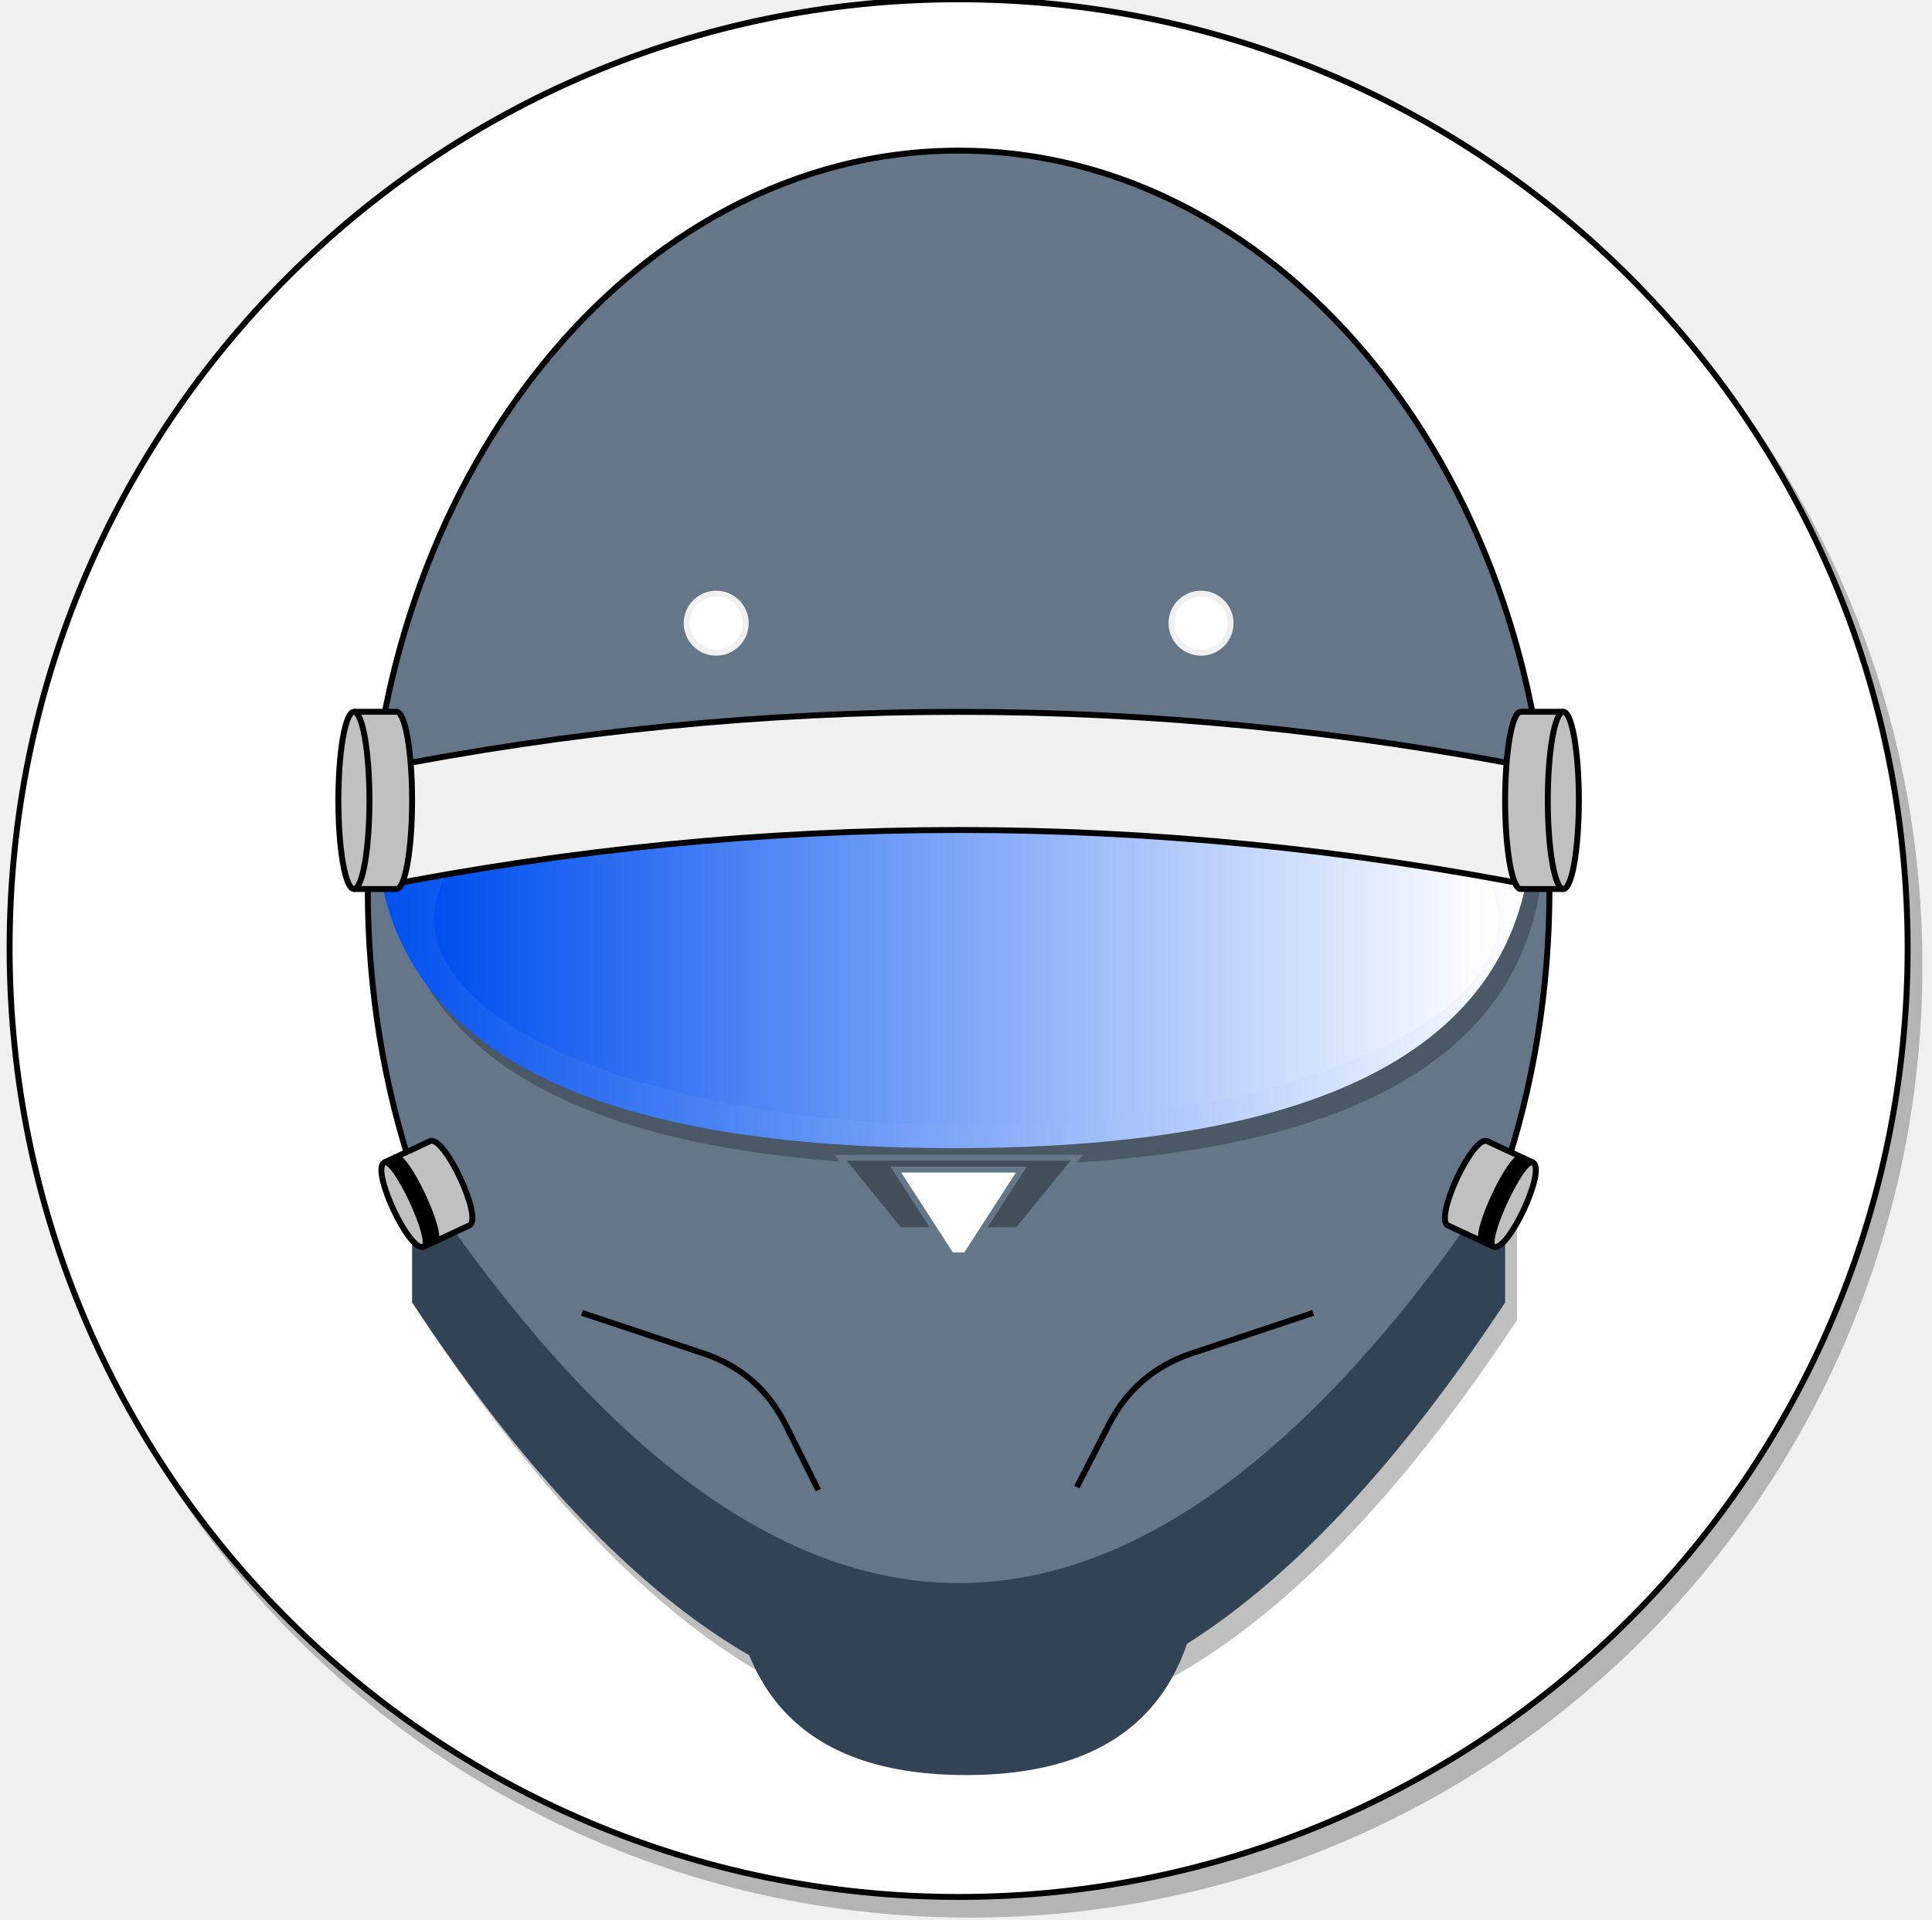
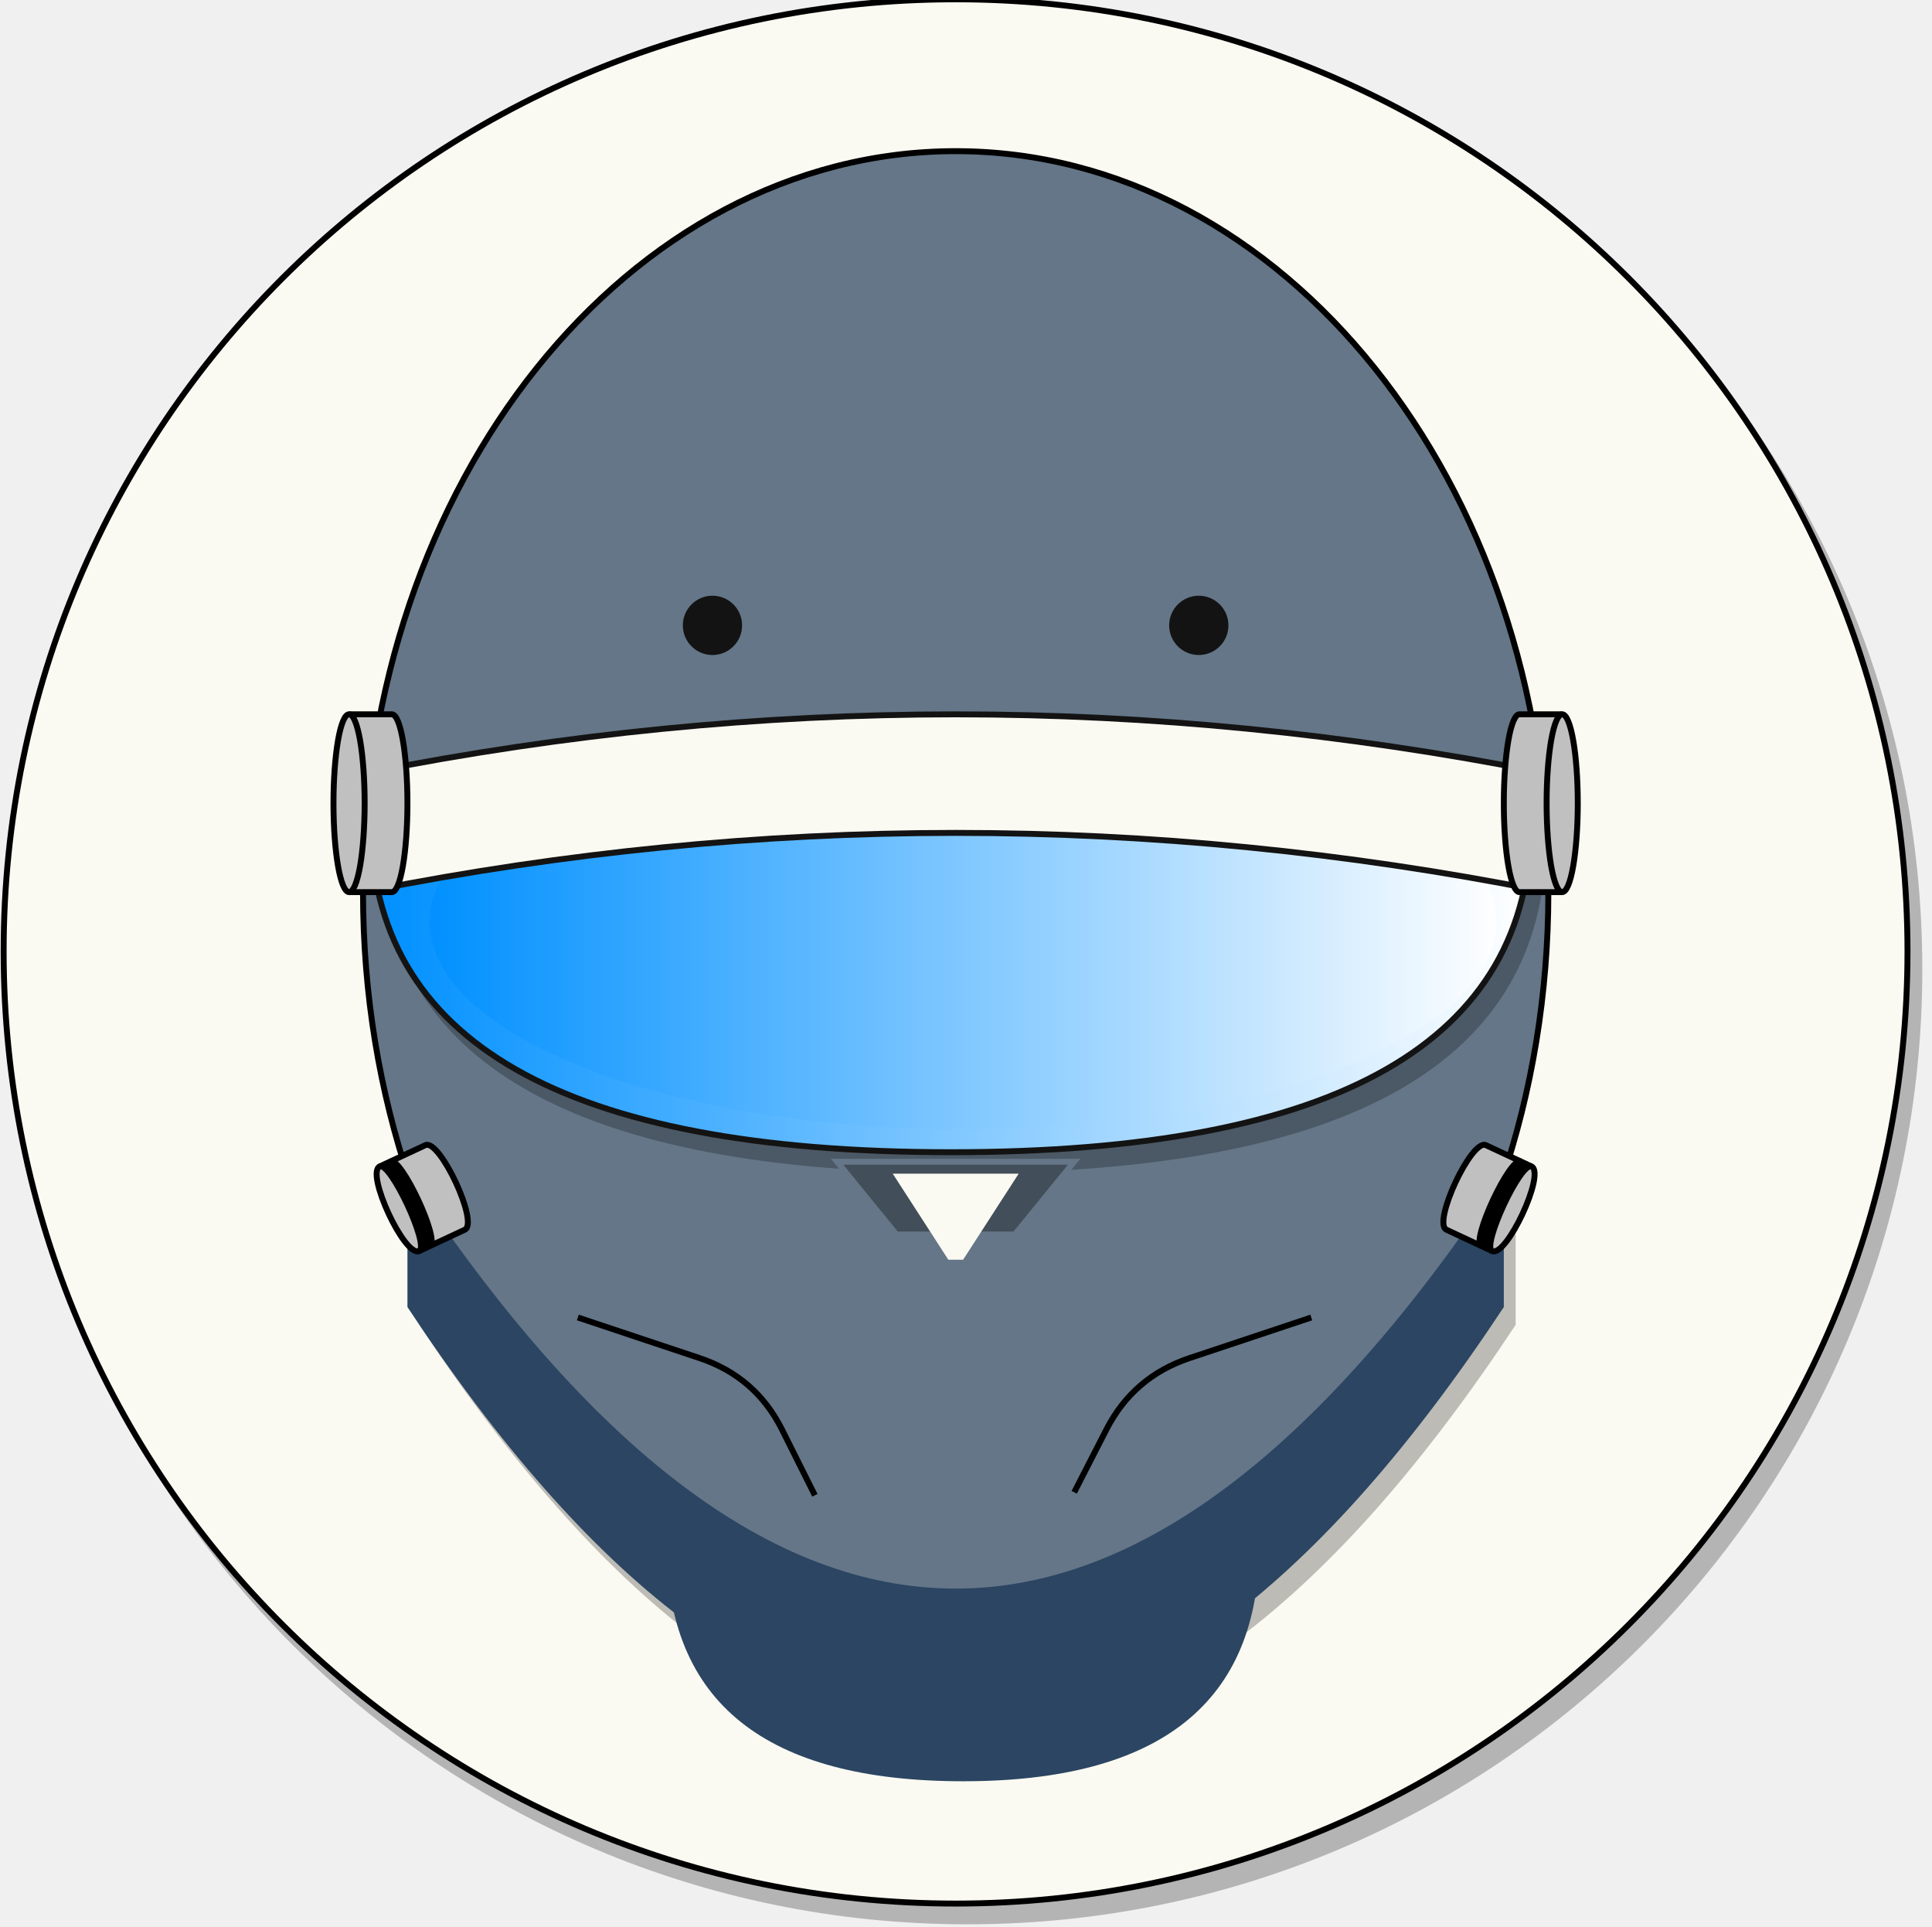
- <svg xmlns="http://www.w3.org/2000/svg" version="1.1" width="327px" height="325px" viewBox="-0.5 -0.5 327 325" content="&lt;mxfile&gt;&lt;diagram id=&quot;7xiq3FgycFcWLTRJMLUd&quot; name=&quot;Page-1&quot;&gt;7VrLkto4FP0ati49/VimaUgWmZlU9WLWii1A1caiZNFAf/1IWH5hY0zanWQqbaoofGVL8j3nPs0Mz7fHz4rtNn/JhKczBJLjDD/OECI4Mt9WcCoEfkgLwVqJpBDBWvAkXrkTAifdi4TnhcyJtJSpFru8dXcss4zHuiVjSslD+96VTNur7tiadwRPMUu70n9FojeFNKSgln/hYr0pV4bAjWxZebET5BuWyENDhBczPFdS6uLX9jjnqdVdqZfivuWV0Wpjimd61A3lRl5YundP53amT+XjmluMZs3Jw2EjNH/asdiOHAy2RrbR29ScQfOT5btC3Stx5GaFh+rx7Gj+zHVsHx+Yk5XM9JJtRWop8HUfi4SZRecyy6Vd9jzugA/d6VymUp13hAGgYLG0c2oln3lrxB7VSAmPXX8l0rRx5fJ8GPlasUTwev5MZnYHiVDmYYTMjCiXezvNQ1e9TuMvXGl+bIicuj9zueVancwlbhSFoQedjh39cRR5OCxEh5pPGEEPOcPYNOjUlDPH5HW1Tg22+eHw7seeTIj8hW59Evhh0MVtdT6GcSspAy4pM4HyMQm9gLaUT0pVNjSPAPAA7GoelRb+FrXDERZnlLCzP49WPQN6tnbArT6V1MxxNQKj9e6YvuNKmMfgyuIrsrUZoYPGe2kxzRXKsceG+WRSTWU+pHRYJXx+WEHVQJBSL8JdAGFEvRC+HUOCxmOYMM2etFTnmHLbjozjdH4Pjnegc7lXgiuzgb/5oQv/chkt4EPHKfpdQmFIMCXXnWIvf5IeqPPiGYKpDJf6lc9zyNMo8LqmC8MejxkhbwJ/CQH9KbGy4/haUH/h6QvXImbtIAlxX5RsxcImIYD9XMCf8BXbp/o6+FOYL0Be0I5+tEyOmiiCHtudwvcG4b3O977Ad8t++rwjZ7keY1plEtIiyhSYwLZL9f0uIGEPIGSSYOh/2NRb8QuJV/L6V9gUiO4LhrkJhiPA/JnYVSMX5jwH9nMdvUbahej71QwUVwGsCn64SmSbGFfXtVCmXkAmALosW/5soDG+RHrC9BbT3wPpYDzS2gDKX6W9t64kmvJvtfCH099havxA/+AaQarK9Wb/gCCyoNG4/sGBFyHePdlUgRt1qllqChzSbSWQPt+PPBRMwBU8wivwLPlk+261dpqgj4fy7GTvN/aruuZJq9HX1XSzpOzRYSlTPDXu4aXdHuzTqlvhmxRmJzWQpogN/HYSRrtNHhNRVMzdvc2m3sV0FHSnQ7ASldNpptZcd6YzQLFT47KdvSAf2HzQXQ1Xq9UsKuatOVVpeRzNwjE0G5soDviVboNl0dckvNXyGErqp4gTfjtnp6gn4etL2oMpMj48pnX4YfJDJo9D6oHmcdtex5o/QcNT0/dzBXB45XdwCwSPz1Te1IlTcp8ltqh8HO5Svz+1b7/ZKCvRO95suNQksgkFfrCOyGTa6adUrO1VW5Ek591vpBKvZsesKrndFbFZ5pzhTeHcKPDARV7T59+iwCvfJLa69FGVFb3Jy5E7ekXxKRWGHgrfJtb3gkhfv1cCFj+vz/T6Z6/NNFXy61ji+ShEgMLzNwih//9i463S6r1qZgI7HeM+EqEqX269Y5siTNI7qqgPAk1CoClLcWIK7+DXEuiOztqfWobf8xq/XYZHHg6ixkEnqspx6EHc5k3vq6orr/ch8Si6mzzmtP7XSJFI1X+9wYv/AA==&lt;/diagram&gt;&lt;/mxfile&gt;">
+ <svg xmlns="http://www.w3.org/2000/svg" version="1.1" width="326px" height="325px" viewBox="-0.5 -0.5 326 325" content="&lt;mxfile&gt;&lt;diagram id=&quot;7xiq3FgycFcWLTRJMLUd&quot; name=&quot;Page-1&quot;&gt;7VrLcuI4FP2abF16+rEMJHQverq7KotZK1gBVYxFySKQfP1ItvzCxpjgpKdmAlUpfGVL8j3nHt0r5QbPN4dvim3Xf8mYJzcIxIcbfHeDkB9h89caXgsDJbQwrJSICxOsDQ/ijTsjcNadiHlW2JxJS5losc1aTy9lmvKlbtmYUnLffvZJJu1Rt2zFO4aHJUu61r9FrNeFNaSgtn/nYrUuR4bAtTyy5fNKyV3qxktlyouWDSu7cbdmaxbLfcOE72/wXEmpi1+bw5wn1qulx4rnFidaqykrnupRD5QTeWHJzr23m5l+LR1hHjE+Nxez/Vpo/rBlS9uyN6gb21pvEnMFzU+WbQsgnsSBmxFm1evZ1uyZ66V9fWAunmSqF2wjEkuOH7uliJkZdC7TTNph83ZHidBdzmUiVT4jDAAF9wvbp1bymbda7KdqKYGz4z+JJGncuZgtbhfG4bOVYrHgdf85XHgWC2VeRsjUmDK5s93Muu51Hn/hSvNDw+Tc/Y3LDdfq1dziWlEYetD52AUGjiIPh4VpXzMNI+ghFzLrBtGaduY4vqrGqcE2Pxze/diTCZE/8q1PAj8Murg95Z9h3ErKgGPKTOB8TEIvoC3nk9KVDc8jADwAu55HZexf43Y4IuKME7b258G6Z8DPAERgYeNASc0cVyNwid9h/jUtW66EeReuLMgiXZlmOhjBx2HTHKZsu2vEUCrVVDFEStUqMfTDCq8GjJR65RrURBFG1Avh9UASNB7ImGn2oKXKl5zzwWTU04kfHK+ic7lTgiszgZ983+XAYhHdw9kYZUQzQv0BZWyTqEcuS6iz4h2CqaKX+pXwlTlFFHjd+IVhj2xGyJtANCGgn7JgdtSvBfV3nrxwLZasvVLmgdxZKlsL4hFqR8hXanAC+SliFyAvaK9/tEycmhCCnsCdRH39L/yuwi8kXhD+Qfyiy1Q3M6o7AslPA67ZcoTeHNjvafQaizyiH5ehUlwpZaWyuEqbmhhX97VQpl5AJgC6TJL/30BjfIz0hHkUpv8OpIPxSGsDKH+T9tk6ZW3af9fGd+dZw9R4R7V6iiBVnXQ2JyOI3NNoXLW655musy84UfZFUKd2oiaTJt3ClfRpP/JQMAFX8AhV4Gl8a/d/au80QR8PZS6ylwf7SV/zuLXh1PV0s3bp8WFpUzwx8vDS3qbq86ob4bcUZiY1kKZaCvwWkD7tbimYFUUtuXu2uYV01B0F3e4QrExld5qpFded7gxQ7LVx29bekA1MPuiOhqvRahYV/dacqrw8jmbhGJqNzRIHdOVEOX9pbc1ZEfF9KeIU64Tfrrcp6kn4wh7GBlNkfHjMRtVXyA+FPA6pB5qf8/E6NvwJGu6afpwUwOGRP0AWCB6fqVy15ZOfHtiK8m54T/RKao/YFxy/j95XjrgcJLKZA55ZxTEpdXKbiJW9ayPiOJ/mWirxZqbGqsLa3bE0AZWnclOoGAUeOEpg+oQsCjwcdUMRRVX6c5WclQnTGA4tXxNheKDweQY9Foz58VgZqlOoXzttuqmyXEcHz0chAhTmf0EI/c+j3QhFPUu7czXURxXHBHb2IPtIhKrEuHV0M8V6SC8ol74INAmBpqy5iamwgz9LoAu20P5D9Xbr9GKig+F2qR15OIgaHzpR5Y1DD+I2ZXrPPU4cGEPiUTQBb8IRRx/tk8tzhdG78Dl3PPVByk9Auwjy/b5d754cnlwes+ay/h+QIlGt/8UG3/8D&lt;/diagram&gt;&lt;/mxfile&gt;">
  <defs>
-     <linearGradient x1="0%" y1="100%" x2="0%" y2="0%" id="mx-gradient-ffffff-1-0050ef-1-s-0">
-       <stop offset="0%" style="stop-color: rgb(0, 80, 239); stop-opacity: 1;" />
+     <linearGradient x1="0%" y1="100%" x2="0%" y2="0%" id="mx-gradient-ffffff-1-0090ff-1-s-0">
+       <stop offset="0%" style="stop-color: rgb(0, 144, 255); stop-opacity: 1;" />
      <stop offset="100%" style="stop-color: rgb(255, 255, 255); stop-opacity: 1;" />
    </linearGradient>
-     <linearGradient x1="0%" y1="0%" x2="100%" y2="0%" id="mx-gradient-0050ef-1-ffffff-1-e-0">
-       <stop offset="0%" style="stop-color: rgb(0, 80, 239); stop-opacity: 1;" />
+     <linearGradient x1="0%" y1="0%" x2="100%" y2="0%" id="mx-gradient-0090ff-1-ffffff-1-e-0">
+       <stop offset="0%" style="stop-color: rgb(0, 144, 255); stop-opacity: 1;" />
      <stop offset="100%" style="stop-color: rgb(255, 255, 255); stop-opacity: 1;" />
    </linearGradient>
  </defs>
  <g>
-     <ellipse cx="161.75" cy="160.01" rx="160.625" ry="160.625" fill="#000000" stroke="#000000" transform="translate(2,3)rotate(90,161.75,160.01)" pointer-events="all" opacity="0.25" />
-     <ellipse cx="161.75" cy="160.01" rx="160.625" ry="160.625" fill="#ffffff" stroke="#000000" transform="rotate(90,161.75,160.01)" pointer-events="all" />
-     <ellipse cx="161.75" cy="150" rx="100.005" ry="125" fill="#647687" stroke="#000000" pointer-events="all" />
-     <path d="M 133 68.01 Q 188.93 68.01 188.93 165.92 Q 188.93 263.82 133 263.82 Q 160.97 165.92 133 68.01 Z" fill="#000000" stroke="none" transform="translate(2,3)rotate(90,160.97,165.91)" pointer-events="all" opacity="0.25" />
-     <path d="M 133 68.01 Q 188.93 68.01 188.93 165.92 Q 188.93 263.82 133 263.82 Q 160.97 165.92 133 68.01 Z" fill="url(#mx-gradient-ffffff-1-0050ef-1-s-0)" stroke="none" transform="rotate(90,160.97,165.91)" pointer-events="all" />
-     <path d="M 185.5 151.25 L 208 151.25 Q 68 243.75 208 336.25 L 185.5 336.25 Q 45.5 243.75 185.5 151.25 Z" fill="#000000" stroke="none" transform="translate(2,3)rotate(270,161.75,243.75)" pointer-events="all" opacity="0.25" />
-     <path d="M 185.5 151.25 L 208 151.25 Q 68 243.75 208 336.25 L 185.5 336.25 Q 45.5 243.75 185.5 151.25 Z" fill="#314354" stroke="none" transform="rotate(270,161.75,243.75)" pointer-events="all" />
-     <ellipse cx="120.72" cy="105" rx="5" ry="5" fill="rgb(255, 255, 255)" stroke="#f0f0f0" pointer-events="all" />
-     <path d="M 143 240 Q 183 240 183 280 Q 183 320 143 320 Q 163 280 143 240 Z" fill="#314354" stroke="none" transform="rotate(90,163,280)" pointer-events="all" />
-     <ellipse cx="202.78" cy="105" rx="5" ry="5" fill="rgb(255, 255, 255)" stroke="#f0f0f0" pointer-events="all" />
-     <path d="M 243.88 197.37 C 243.88 194.7 259.62 194.7 259.62 197.37 L 259.62 205.87 C 259.62 208.54 243.88 208.54 243.88 205.87 Z" fill="#c0c0c0" stroke="#000000" stroke-miterlimit="10" transform="rotate(115,251.75,201.62)" pointer-events="all" />
-     <path d="M 243.88 197.37 C 243.88 199.37 259.62 199.37 259.62 197.37 M 243.88 198.37 C 243.88 200.37 259.62 200.37 259.62 198.37 M 243.88 199.37 C 243.88 201.37 259.62 201.37 259.62 199.37" fill="none" stroke="#000000" stroke-miterlimit="10" transform="rotate(115,251.75,201.62)" pointer-events="all" />
-     <path d="M 63.88 197.37 C 63.88 194.7 79.62 194.7 79.62 197.37 L 79.62 205.87 C 79.62 208.54 63.88 208.54 63.88 205.87 Z" fill="#c0c0c0" stroke="#000000" stroke-miterlimit="10" transform="rotate(605,71.75,201.62)" pointer-events="all" />
-     <path d="M 63.88 197.37 C 63.88 199.37 79.62 199.37 79.62 197.37 M 63.88 198.37 C 63.88 200.37 79.62 200.37 79.62 198.37 M 63.88 199.37 C 63.88 201.37 79.62 201.37 79.62 199.37" fill="none" stroke="#000000" stroke-miterlimit="10" transform="rotate(605,71.75,201.62)" pointer-events="all" />
-     <path d="M 141.75 207.75 L 151.75 195.48 L 171.75 195.48 L 181.75 207.75 Z" fill="#424e59" stroke="#647687" stroke-miterlimit="10" transform="rotate(180,161.75,201.62)" pointer-events="all" />
-     <path d="M 181.76 251.25 L 187.19 240.66 Q 191.76 231.76 201.25 228.6 L 221.76 221.76" fill="none" stroke="#000000" stroke-miterlimit="10" pointer-events="stroke" />
-     <ellipse cx="163" cy="155" rx="90" ry="35" fill="url(#mx-gradient-0050ef-1-ffffff-1-e-0)" stroke="none" pointer-events="all" />
-     <path d="M 98 221.76 L 118.51 228.6 Q 128 231.76 132.47 240.7 L 138 251.76" fill="none" stroke="#000000" stroke-miterlimit="10" pointer-events="stroke" />
-     <path d="M 156.62 36.18 L 176.62 36.18 Q 157.12 134.88 176.62 233.57 L 156.62 233.57 Q 137.12 134.88 156.62 36.18 Z" fill="#f0f0f0" stroke="#000000" stroke-miterlimit="10" transform="rotate(90,161.74,134.88)" pointer-events="all" />
-     <path d="M 245.49 131.39 C 245.49 129.94 252.21 128.76 260.49 128.76 C 264.47 128.76 268.28 129.04 271.1 129.53 C 273.91 130.02 275.49 130.69 275.49 131.39 L 275.49 138.61 C 275.49 139.31 273.91 139.98 271.1 140.47 C 268.28 140.96 264.47 141.24 260.49 141.24 C 256.51 141.24 252.7 140.96 249.88 140.47 C 247.07 139.98 245.49 139.31 245.49 138.61 Z" fill="#c0c0c0" stroke="#000000" stroke-miterlimit="10" transform="rotate(90,260.49,135)" pointer-events="all" />
-     <path d="M 275.49 131.39 C 275.49 132.09 273.91 132.75 271.1 133.25 C 268.28 133.74 264.47 134.02 260.49 134.02 C 256.51 134.02 252.7 133.74 249.88 133.25 C 247.07 132.75 245.49 132.09 245.49 131.39" fill="none" stroke="#000000" stroke-miterlimit="10" transform="rotate(90,260.49,135)" pointer-events="all" />
-     <path d="M 48.01 131.39 C 48.01 129.94 54.73 128.76 63.01 128.76 C 66.99 128.76 70.8 129.04 73.62 129.53 C 76.43 130.02 78.01 130.69 78.01 131.39 L 78.01 138.61 C 78.01 139.31 76.43 139.98 73.62 140.47 C 70.8 140.96 66.99 141.24 63.01 141.24 C 59.03 141.24 55.22 140.96 52.4 140.47 C 49.59 139.98 48.01 139.31 48.01 138.61 Z" fill="#c0c0c0" stroke="#000000" stroke-miterlimit="10" transform="rotate(270,63.01,135)" pointer-events="all" />
-     <path d="M 78.01 131.39 C 78.01 132.09 76.43 132.75 73.62 133.25 C 70.8 133.74 66.99 134.02 63.01 134.02 C 59.03 134.02 55.22 133.74 52.4 133.25 C 49.59 132.75 48.01 132.09 48.01 131.39" fill="none" stroke="#000000" stroke-miterlimit="10" transform="rotate(270,63.01,135)" pointer-events="all" />
-     <path d="M 151.13 212.02 L 160.51 197.5 L 163 197.5 L 172.38 212.02 Z" fill="#ffffff" stroke="#647687" stroke-miterlimit="10" transform="rotate(180,161.75,204.76)" pointer-events="all" />
+     <ellipse cx="160.74" cy="160.01" rx="160.625" ry="160.625" fill="#000000" stroke="#000000" transform="translate(2,3)rotate(90,160.74,160.01)" pointer-events="all" opacity="0.25" />
+     <ellipse cx="160.74" cy="160.01" rx="160.625" ry="160.625" fill="#fbfaf2" stroke="#000000" transform="rotate(90,160.74,160.01)" pointer-events="all" />
+     <ellipse cx="160.76" cy="150" rx="100.005" ry="125" fill="#647687" stroke="#000000" pointer-events="all" />
+     <path d="M 132 68.01 Q 187.93 68.01 187.93 165.91 Q 187.93 263.82 132 263.82 Q 159.97 165.91 132 68.01 Z" fill="#000000" stroke="#000000" stroke-miterlimit="10" transform="translate(2,3)rotate(90,159.96,165.91)" pointer-events="all" opacity="0.25" />
+     <path d="M 132 68.01 Q 187.93 68.01 187.93 165.91 Q 187.93 263.82 132 263.82 Q 159.97 165.91 132 68.01 Z" fill="url(#mx-gradient-ffffff-1-0090ff-1-s-0)" stroke="#131313" stroke-miterlimit="10" transform="rotate(90,159.96,165.91)" pointer-events="all" />
+     <path d="M 184.5 151.25 L 207 151.25 Q 67 243.75 207 336.25 L 184.5 336.25 Q 44.5 243.75 184.5 151.25 Z" fill="#000000" stroke="none" transform="translate(2,3)rotate(270,160.75,243.75)" pointer-events="all" opacity="0.25" />
+     <path d="M 184.5 151.25 L 207 151.25 Q 67 243.75 207 336.25 L 184.5 336.25 Q 44.5 243.75 184.5 151.25 Z" fill="#2b4562" stroke="none" transform="rotate(270,160.75,243.75)" pointer-events="all" />
+     <ellipse cx="119.72" cy="105" rx="5" ry="5" fill="#131313" stroke="none" pointer-events="all" />
+     <ellipse cx="201.78" cy="105" rx="5" ry="5" fill="#131313" stroke="none" pointer-events="all" />
+     <path d="M 242.88 197.37 C 242.88 194.7 258.62 194.7 258.62 197.37 L 258.62 205.87 C 258.62 208.54 242.88 208.54 242.88 205.87 Z" fill="#c0c0c0" stroke="#000000" stroke-miterlimit="10" transform="rotate(115,250.75,201.62)" pointer-events="all" />
+     <path d="M 242.88 197.37 C 242.88 199.37 258.62 199.37 258.62 197.37 M 242.88 198.37 C 242.88 200.37 258.62 200.37 258.62 198.37 M 242.88 199.37 C 242.88 201.37 258.62 201.37 258.62 199.37" fill="none" stroke="#000000" stroke-miterlimit="10" transform="rotate(115,250.75,201.62)" pointer-events="all" />
+     <path d="M 62.88 197.37 C 62.88 194.7 78.62 194.7 78.62 197.37 L 78.62 205.87 C 78.62 208.54 62.88 208.54 62.88 205.87 Z" fill="#c0c0c0" stroke="#000000" stroke-miterlimit="10" transform="rotate(605,70.75,201.62)" pointer-events="all" />
+     <path d="M 62.88 197.37 C 62.88 199.37 78.62 199.37 78.62 197.37 M 62.88 198.37 C 62.88 200.37 78.62 200.37 78.62 198.37 M 62.88 199.37 C 62.88 201.37 78.62 201.37 78.62 199.37" fill="none" stroke="#000000" stroke-miterlimit="10" transform="rotate(605,70.75,201.62)" pointer-events="all" />
+     <path d="M 140.75 207.75 L 150.75 195.48 L 170.75 195.48 L 180.75 207.75 Z" fill="#424e59" stroke="#647687" stroke-miterlimit="10" transform="rotate(180,160.75,201.62)" pointer-events="all" />
+     <path d="M 180.76 251.25 L 186.19 240.66 Q 190.76 231.76 200.25 228.6 L 220.76 221.76" fill="none" stroke="#000000" stroke-miterlimit="10" pointer-events="stroke" />
+     <ellipse cx="162" cy="155" rx="90" ry="35" fill="url(#mx-gradient-0090ff-1-ffffff-1-e-0)" stroke="none" pointer-events="all" />
+     <path d="M 97 221.76 L 117.51 228.6 Q 127 231.76 131.47 240.7 L 137 251.76" fill="none" stroke="#000000" stroke-miterlimit="10" pointer-events="stroke" />
+     <path d="M 155.62 36.18 L 175.62 36.18 Q 156.12 134.88 175.62 233.57 L 155.62 233.57 Q 136.12 134.88 155.62 36.18 Z" fill="#fbfaf2" stroke="#131313" stroke-miterlimit="10" transform="rotate(90,160.74,134.88)" pointer-events="all" />
+     <path d="M 244.49 131.39 C 244.49 129.94 251.21 128.76 259.49 128.76 C 263.47 128.76 267.28 129.04 270.1 129.53 C 272.91 130.02 274.49 130.69 274.49 131.39 L 274.49 138.61 C 274.49 139.31 272.91 139.98 270.1 140.47 C 267.28 140.96 263.47 141.24 259.49 141.24 C 255.51 141.24 251.7 140.96 248.88 140.47 C 246.07 139.98 244.49 139.31 244.49 138.61 Z" fill="#c0c0c0" stroke="#000000" stroke-miterlimit="10" transform="rotate(90,259.49,135)" pointer-events="all" />
+     <path d="M 274.49 131.39 C 274.49 132.09 272.91 132.75 270.1 133.25 C 267.28 133.74 263.47 134.02 259.49 134.02 C 255.51 134.02 251.7 133.74 248.88 133.25 C 246.07 132.75 244.49 132.09 244.49 131.39" fill="none" stroke="#000000" stroke-miterlimit="10" transform="rotate(90,259.49,135)" pointer-events="all" />
+     <path d="M 47.01 131.39 C 47.01 129.94 53.73 128.76 62.01 128.76 C 65.99 128.76 69.8 129.04 72.62 129.53 C 75.43 130.02 77.01 130.69 77.01 131.39 L 77.01 138.61 C 77.01 139.31 75.43 139.98 72.62 140.47 C 69.8 140.96 65.99 141.24 62.01 141.24 C 58.03 141.24 54.22 140.96 51.4 140.47 C 48.59 139.98 47.01 139.31 47.01 138.61 Z" fill="#c0c0c0" stroke="#000000" stroke-miterlimit="10" transform="rotate(270,62.01,135)" pointer-events="all" />
+     <path d="M 77.01 131.39 C 77.01 132.09 75.43 132.75 72.62 133.25 C 69.8 133.74 65.99 134.02 62.01 134.02 C 58.03 134.02 54.22 133.74 51.4 133.25 C 48.59 132.75 47.01 132.09 47.01 131.39" fill="none" stroke="#000000" stroke-miterlimit="10" transform="rotate(270,62.01,135)" pointer-events="all" />
+     <path d="M 150.13 212.02 L 159.51 197.5 L 162 197.5 L 171.38 212.02 Z" fill="#fbfaf2" stroke="none" transform="rotate(180,160.76,204.76)" pointer-events="all" />
+     <path d="M 142 230 Q 182 230 182 280 Q 182 330 142 330 Q 162 280 142 230 Z" fill="#2b4562" stroke="none" transform="rotate(90,162,280)" pointer-events="all" />
  </g>
</svg>
